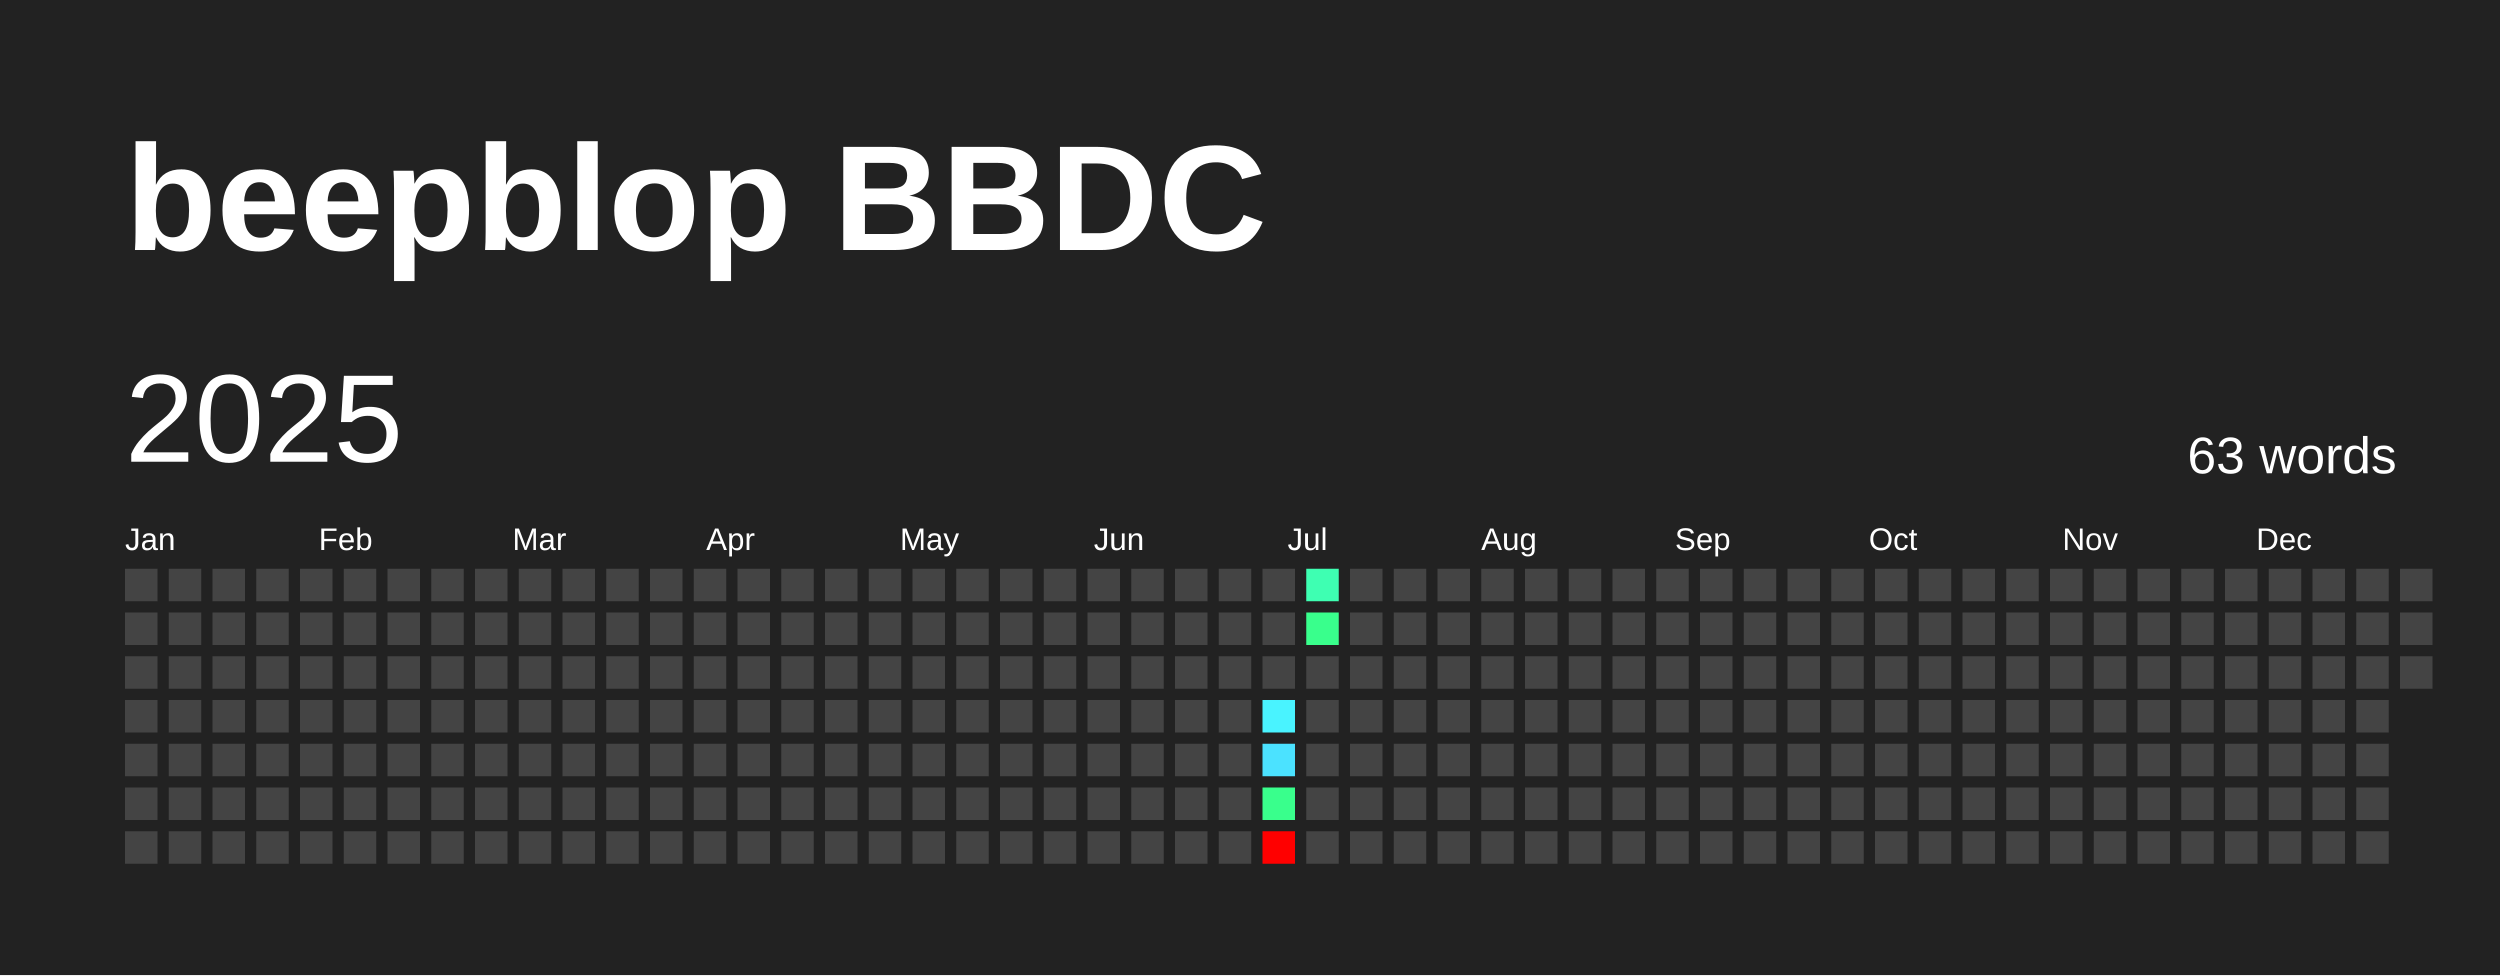
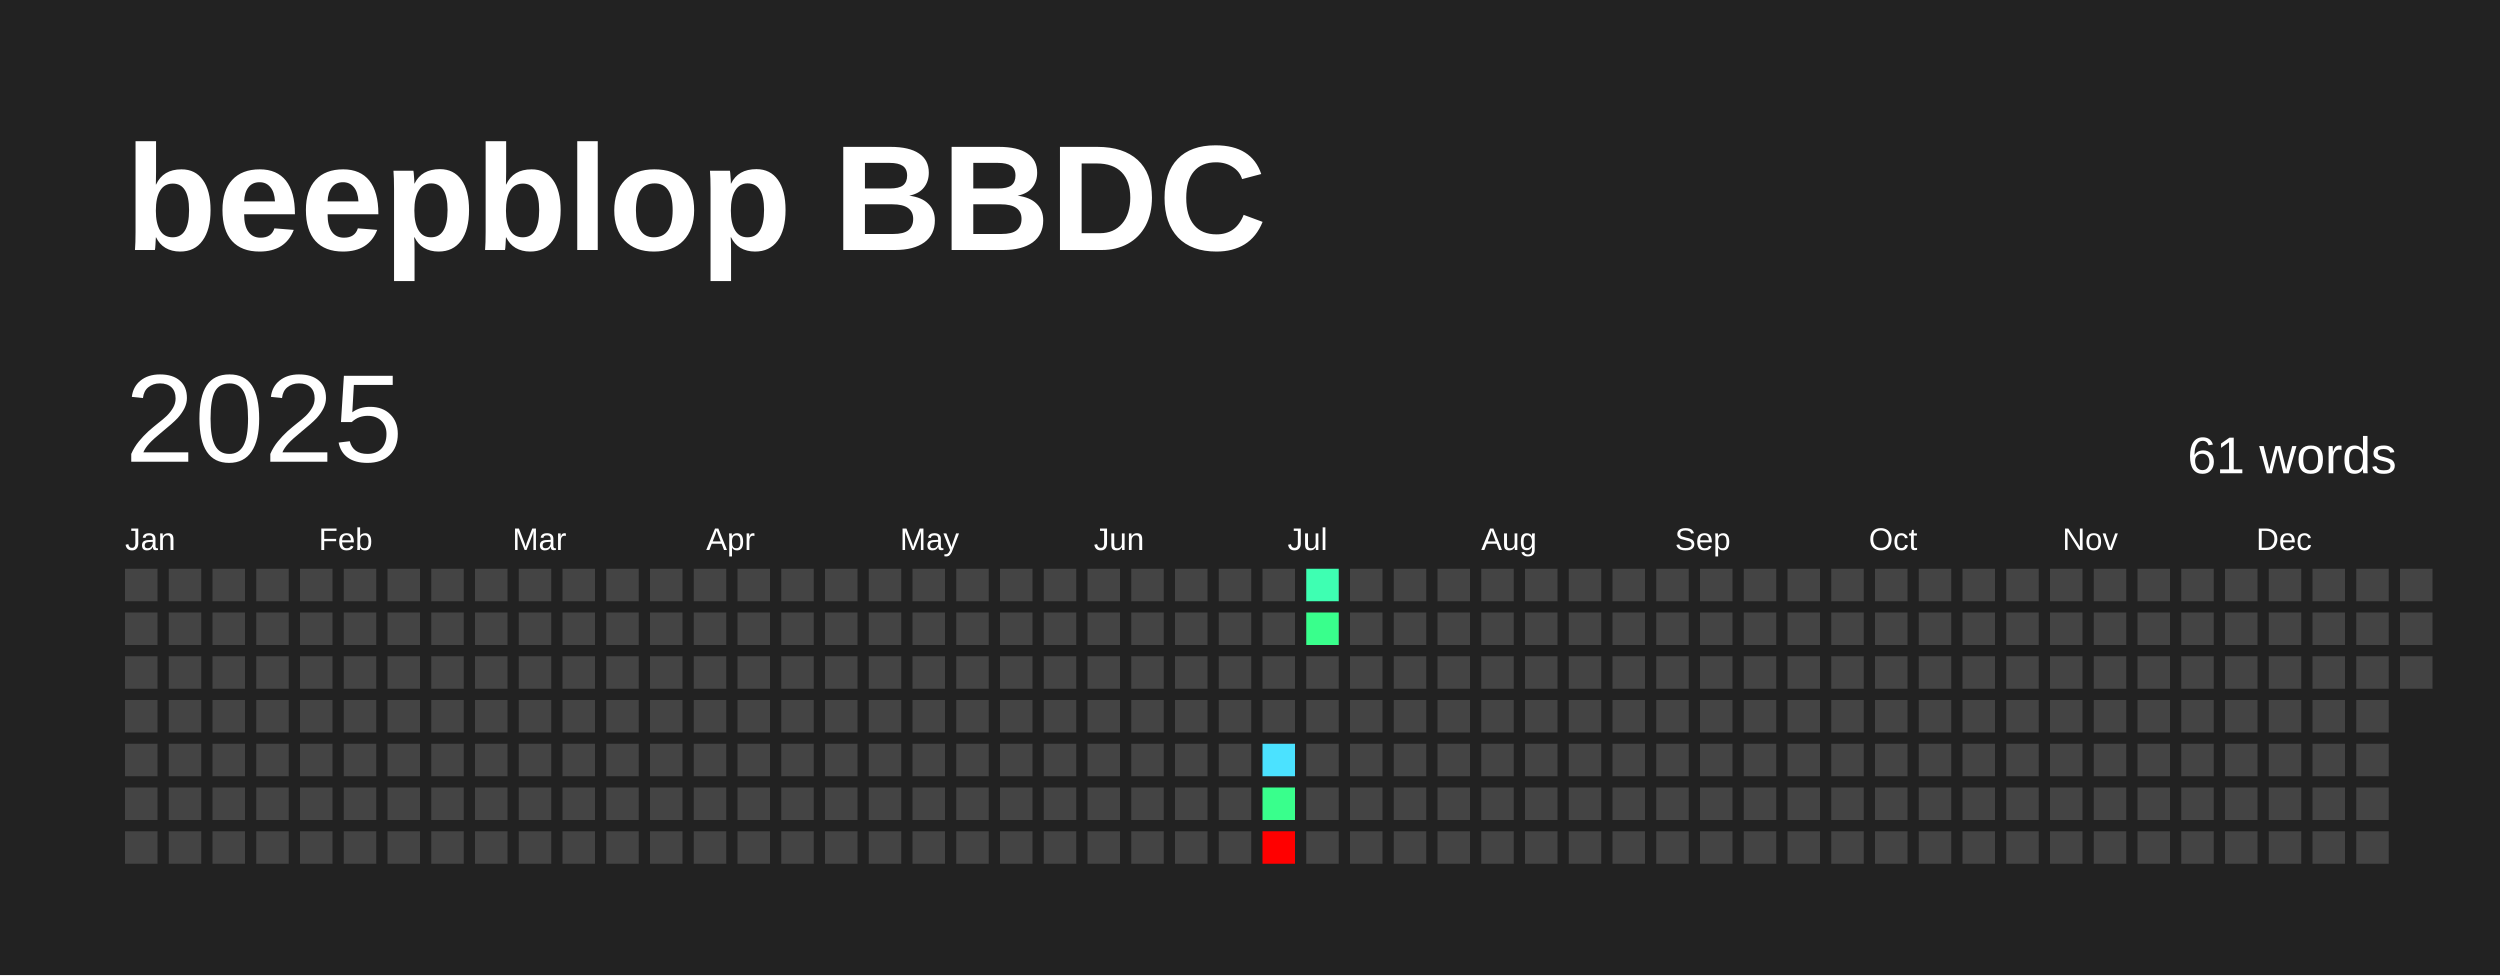
<svg xmlns="http://www.w3.org/2000/svg" baseProfile="full" height="78mm" version="1.1" viewBox="0,0,200,78" width="200mm">
  <defs />
  <rect fill="#222222" height="78" width="200" x="0" y="0" />
  <text fill="#FFFFFF" style="font-size:12px; font-family:Arial; font-weight:bold;" x="10" y="20">beepblop BBDC</text>
  <text dominant-baseline="hanging" fill="#FFFFFF" style="font-size:10.0px; font-family:Arial;" x="10" y="30">2025</text>
-   <text dominant-baseline="hanging" fill="#FFFFFF" style="font-size:4.125px; font-family:Arial;" x="175" y="35">63 words</text>
+   <text dominant-baseline="hanging" fill="#FFFFFF" style="font-size:4.125px; font-family:Arial;" x="175" y="35">61 words</text>
  <text fill="#FFFFFF" style="font-size:2.5px; font-family:Arial" x="10.0" y="44">Jan</text>
  <text fill="#FFFFFF" style="font-size:2.5px; font-family:Arial" x="25.5" y="44">Feb</text>
  <text fill="#FFFFFF" style="font-size:2.5px; font-family:Arial" x="41.0" y="44">Mar</text>
  <text fill="#FFFFFF" style="font-size:2.5px; font-family:Arial" x="56.5" y="44">Apr</text>
  <text fill="#FFFFFF" style="font-size:2.5px; font-family:Arial" x="72.0" y="44">May</text>
  <text fill="#FFFFFF" style="font-size:2.5px; font-family:Arial" x="87.5" y="44">Jun</text>
  <text fill="#FFFFFF" style="font-size:2.5px; font-family:Arial" x="103.0" y="44">Jul</text>
  <text fill="#FFFFFF" style="font-size:2.5px; font-family:Arial" x="118.5" y="44">Aug</text>
  <text fill="#FFFFFF" style="font-size:2.5px; font-family:Arial" x="134.0" y="44">Sep</text>
  <text fill="#FFFFFF" style="font-size:2.5px; font-family:Arial" x="149.5" y="44">Oct</text>
  <text fill="#FFFFFF" style="font-size:2.5px; font-family:Arial" x="165.0" y="44">Nov</text>
  <text fill="#FFFFFF" style="font-size:2.5px; font-family:Arial" x="180.5" y="44">Dec</text>
  <rect fill="#444444" height="2.6" width="2.6" x="10.0" y="45.5" />
  <rect fill="#444444" height="2.6" width="2.6" x="10.0" y="49.0" />
  <rect fill="#444444" height="2.6" width="2.6" x="10.0" y="52.5" />
  <rect fill="#444444" height="2.6" width="2.6" x="10.0" y="56.0" />
  <rect fill="#444444" height="2.6" width="2.6" x="10.0" y="59.5" />
  <rect fill="#444444" height="2.6" width="2.6" x="10.0" y="63.0" />
  <rect fill="#444444" height="2.6" width="2.6" x="10.0" y="66.5" />
  <rect fill="#444444" height="2.6" width="2.6" x="13.5" y="45.5" />
  <rect fill="#444444" height="2.6" width="2.6" x="13.5" y="49.0" />
  <rect fill="#444444" height="2.6" width="2.6" x="13.5" y="52.5" />
  <rect fill="#444444" height="2.6" width="2.6" x="13.5" y="56.0" />
  <rect fill="#444444" height="2.6" width="2.6" x="13.5" y="59.5" />
  <rect fill="#444444" height="2.6" width="2.6" x="13.5" y="63.0" />
  <rect fill="#444444" height="2.6" width="2.6" x="13.5" y="66.5" />
  <rect fill="#444444" height="2.6" width="2.6" x="17.0" y="45.5" />
  <rect fill="#444444" height="2.6" width="2.6" x="17.0" y="49.0" />
  <rect fill="#444444" height="2.6" width="2.6" x="17.0" y="52.5" />
  <rect fill="#444444" height="2.6" width="2.6" x="17.0" y="56.0" />
  <rect fill="#444444" height="2.6" width="2.6" x="17.0" y="59.5" />
  <rect fill="#444444" height="2.6" width="2.6" x="17.0" y="63.0" />
  <rect fill="#444444" height="2.6" width="2.6" x="17.0" y="66.5" />
  <rect fill="#444444" height="2.6" width="2.6" x="20.5" y="45.5" />
  <rect fill="#444444" height="2.6" width="2.6" x="20.5" y="49.0" />
  <rect fill="#444444" height="2.6" width="2.6" x="20.5" y="52.5" />
  <rect fill="#444444" height="2.6" width="2.6" x="20.5" y="56.0" />
  <rect fill="#444444" height="2.6" width="2.6" x="20.5" y="59.5" />
  <rect fill="#444444" height="2.6" width="2.6" x="20.5" y="63.0" />
  <rect fill="#444444" height="2.6" width="2.6" x="20.5" y="66.5" />
  <rect fill="#444444" height="2.6" width="2.6" x="24.0" y="45.5" />
  <rect fill="#444444" height="2.6" width="2.6" x="24.0" y="49.0" />
  <rect fill="#444444" height="2.6" width="2.6" x="24.0" y="52.5" />
  <rect fill="#444444" height="2.6" width="2.6" x="24.0" y="56.0" />
  <rect fill="#444444" height="2.6" width="2.6" x="24.0" y="59.5" />
  <rect fill="#444444" height="2.6" width="2.6" x="24.0" y="63.0" />
  <rect fill="#444444" height="2.6" width="2.6" x="24.0" y="66.5" />
  <rect fill="#444444" height="2.6" width="2.6" x="27.5" y="45.5" />
  <rect fill="#444444" height="2.6" width="2.6" x="27.5" y="49.0" />
  <rect fill="#444444" height="2.6" width="2.6" x="27.5" y="52.5" />
  <rect fill="#444444" height="2.6" width="2.6" x="27.5" y="56.0" />
  <rect fill="#444444" height="2.6" width="2.6" x="27.5" y="59.5" />
  <rect fill="#444444" height="2.6" width="2.6" x="27.5" y="63.0" />
  <rect fill="#444444" height="2.6" width="2.6" x="27.5" y="66.5" />
  <rect fill="#444444" height="2.6" width="2.6" x="31.0" y="45.5" />
  <rect fill="#444444" height="2.6" width="2.6" x="31.0" y="49.0" />
  <rect fill="#444444" height="2.6" width="2.6" x="31.0" y="52.5" />
  <rect fill="#444444" height="2.6" width="2.6" x="31.0" y="56.0" />
  <rect fill="#444444" height="2.6" width="2.6" x="31.0" y="59.5" />
  <rect fill="#444444" height="2.6" width="2.6" x="31.0" y="63.0" />
  <rect fill="#444444" height="2.6" width="2.6" x="31.0" y="66.5" />
  <rect fill="#444444" height="2.6" width="2.6" x="34.5" y="45.5" />
  <rect fill="#444444" height="2.6" width="2.6" x="34.5" y="49.0" />
  <rect fill="#444444" height="2.6" width="2.6" x="34.5" y="52.5" />
  <rect fill="#444444" height="2.6" width="2.6" x="34.5" y="56.0" />
  <rect fill="#444444" height="2.6" width="2.6" x="34.5" y="59.5" />
  <rect fill="#444444" height="2.6" width="2.6" x="34.5" y="63.0" />
  <rect fill="#444444" height="2.6" width="2.6" x="34.5" y="66.5" />
  <rect fill="#444444" height="2.6" width="2.6" x="38.0" y="45.5" />
  <rect fill="#444444" height="2.6" width="2.6" x="38.0" y="49.0" />
  <rect fill="#444444" height="2.6" width="2.6" x="38.0" y="52.5" />
  <rect fill="#444444" height="2.6" width="2.6" x="38.0" y="56.0" />
  <rect fill="#444444" height="2.6" width="2.6" x="38.0" y="59.5" />
  <rect fill="#444444" height="2.6" width="2.6" x="38.0" y="63.0" />
  <rect fill="#444444" height="2.6" width="2.6" x="38.0" y="66.5" />
  <rect fill="#444444" height="2.6" width="2.6" x="41.5" y="45.5" />
  <rect fill="#444444" height="2.6" width="2.6" x="41.5" y="49.0" />
  <rect fill="#444444" height="2.6" width="2.6" x="41.5" y="52.5" />
  <rect fill="#444444" height="2.6" width="2.6" x="41.5" y="56.0" />
  <rect fill="#444444" height="2.6" width="2.6" x="41.5" y="59.5" />
  <rect fill="#444444" height="2.6" width="2.6" x="41.5" y="63.0" />
  <rect fill="#444444" height="2.6" width="2.6" x="41.5" y="66.5" />
  <rect fill="#444444" height="2.6" width="2.6" x="45.0" y="45.5" />
  <rect fill="#444444" height="2.6" width="2.6" x="45.0" y="49.0" />
  <rect fill="#444444" height="2.6" width="2.6" x="45.0" y="52.5" />
  <rect fill="#444444" height="2.6" width="2.6" x="45.0" y="56.0" />
  <rect fill="#444444" height="2.6" width="2.6" x="45.0" y="59.5" />
  <rect fill="#444444" height="2.6" width="2.6" x="45.0" y="63.0" />
  <rect fill="#444444" height="2.6" width="2.6" x="45.0" y="66.5" />
  <rect fill="#444444" height="2.6" width="2.6" x="48.5" y="45.5" />
  <rect fill="#444444" height="2.6" width="2.6" x="48.5" y="49.0" />
  <rect fill="#444444" height="2.6" width="2.6" x="48.5" y="52.5" />
  <rect fill="#444444" height="2.6" width="2.6" x="48.5" y="56.0" />
  <rect fill="#444444" height="2.6" width="2.6" x="48.5" y="59.5" />
  <rect fill="#444444" height="2.6" width="2.6" x="48.5" y="63.0" />
  <rect fill="#444444" height="2.6" width="2.6" x="48.5" y="66.5" />
  <rect fill="#444444" height="2.6" width="2.6" x="52.0" y="45.5" />
  <rect fill="#444444" height="2.6" width="2.6" x="52.0" y="49.0" />
  <rect fill="#444444" height="2.6" width="2.6" x="52.0" y="52.5" />
  <rect fill="#444444" height="2.6" width="2.6" x="52.0" y="56.0" />
  <rect fill="#444444" height="2.6" width="2.6" x="52.0" y="59.5" />
  <rect fill="#444444" height="2.6" width="2.6" x="52.0" y="63.0" />
  <rect fill="#444444" height="2.6" width="2.6" x="52.0" y="66.5" />
  <rect fill="#444444" height="2.6" width="2.6" x="55.5" y="45.5" />
  <rect fill="#444444" height="2.6" width="2.6" x="55.5" y="49.0" />
  <rect fill="#444444" height="2.6" width="2.6" x="55.5" y="52.5" />
  <rect fill="#444444" height="2.6" width="2.6" x="55.5" y="56.0" />
  <rect fill="#444444" height="2.6" width="2.6" x="55.5" y="59.5" />
  <rect fill="#444444" height="2.6" width="2.6" x="55.5" y="63.0" />
  <rect fill="#444444" height="2.6" width="2.6" x="55.5" y="66.5" />
  <rect fill="#444444" height="2.6" width="2.6" x="59.0" y="45.5" />
  <rect fill="#444444" height="2.6" width="2.6" x="59.0" y="49.0" />
  <rect fill="#444444" height="2.6" width="2.6" x="59.0" y="52.5" />
  <rect fill="#444444" height="2.6" width="2.6" x="59.0" y="56.0" />
  <rect fill="#444444" height="2.6" width="2.6" x="59.0" y="59.5" />
  <rect fill="#444444" height="2.6" width="2.6" x="59.0" y="63.0" />
  <rect fill="#444444" height="2.6" width="2.6" x="59.0" y="66.5" />
  <rect fill="#444444" height="2.6" width="2.6" x="62.5" y="45.5" />
  <rect fill="#444444" height="2.6" width="2.6" x="62.5" y="49.0" />
  <rect fill="#444444" height="2.6" width="2.6" x="62.5" y="52.5" />
  <rect fill="#444444" height="2.6" width="2.6" x="62.5" y="56.0" />
  <rect fill="#444444" height="2.6" width="2.6" x="62.5" y="59.5" />
  <rect fill="#444444" height="2.6" width="2.6" x="62.5" y="63.0" />
  <rect fill="#444444" height="2.6" width="2.6" x="62.5" y="66.5" />
  <rect fill="#444444" height="2.6" width="2.6" x="66.0" y="45.5" />
  <rect fill="#444444" height="2.6" width="2.6" x="66.0" y="49.0" />
  <rect fill="#444444" height="2.6" width="2.6" x="66.0" y="52.5" />
  <rect fill="#444444" height="2.6" width="2.6" x="66.0" y="56.0" />
  <rect fill="#444444" height="2.6" width="2.6" x="66.0" y="59.5" />
  <rect fill="#444444" height="2.6" width="2.6" x="66.0" y="63.0" />
  <rect fill="#444444" height="2.6" width="2.6" x="66.0" y="66.5" />
  <rect fill="#444444" height="2.6" width="2.6" x="69.5" y="45.5" />
  <rect fill="#444444" height="2.6" width="2.6" x="69.5" y="49.0" />
  <rect fill="#444444" height="2.6" width="2.6" x="69.5" y="52.5" />
  <rect fill="#444444" height="2.6" width="2.6" x="69.5" y="56.0" />
  <rect fill="#444444" height="2.6" width="2.6" x="69.5" y="59.5" />
  <rect fill="#444444" height="2.6" width="2.6" x="69.5" y="63.0" />
  <rect fill="#444444" height="2.6" width="2.6" x="69.5" y="66.5" />
  <rect fill="#444444" height="2.6" width="2.6" x="73.0" y="45.5" />
  <rect fill="#444444" height="2.6" width="2.6" x="73.0" y="49.0" />
  <rect fill="#444444" height="2.6" width="2.6" x="73.0" y="52.5" />
  <rect fill="#444444" height="2.6" width="2.6" x="73.0" y="56.0" />
  <rect fill="#444444" height="2.6" width="2.6" x="73.0" y="59.5" />
  <rect fill="#444444" height="2.6" width="2.6" x="73.0" y="63.0" />
  <rect fill="#444444" height="2.6" width="2.6" x="73.0" y="66.5" />
  <rect fill="#444444" height="2.6" width="2.6" x="76.5" y="45.5" />
  <rect fill="#444444" height="2.6" width="2.6" x="76.5" y="49.0" />
  <rect fill="#444444" height="2.6" width="2.6" x="76.5" y="52.5" />
  <rect fill="#444444" height="2.6" width="2.6" x="76.5" y="56.0" />
  <rect fill="#444444" height="2.6" width="2.6" x="76.5" y="59.5" />
  <rect fill="#444444" height="2.6" width="2.6" x="76.5" y="63.0" />
  <rect fill="#444444" height="2.6" width="2.6" x="76.5" y="66.5" />
  <rect fill="#444444" height="2.6" width="2.6" x="80.0" y="45.5" />
  <rect fill="#444444" height="2.6" width="2.6" x="80.0" y="49.0" />
  <rect fill="#444444" height="2.6" width="2.6" x="80.0" y="52.5" />
  <rect fill="#444444" height="2.6" width="2.6" x="80.0" y="56.0" />
  <rect fill="#444444" height="2.6" width="2.6" x="80.0" y="59.5" />
  <rect fill="#444444" height="2.6" width="2.6" x="80.0" y="63.0" />
  <rect fill="#444444" height="2.6" width="2.6" x="80.0" y="66.5" />
  <rect fill="#444444" height="2.6" width="2.6" x="83.5" y="45.5" />
  <rect fill="#444444" height="2.6" width="2.6" x="83.5" y="49.0" />
  <rect fill="#444444" height="2.6" width="2.6" x="83.5" y="52.5" />
  <rect fill="#444444" height="2.6" width="2.6" x="83.5" y="56.0" />
  <rect fill="#444444" height="2.6" width="2.6" x="83.5" y="59.5" />
  <rect fill="#444444" height="2.6" width="2.6" x="83.5" y="63.0" />
  <rect fill="#444444" height="2.6" width="2.6" x="83.5" y="66.5" />
  <rect fill="#444444" height="2.6" width="2.6" x="87.0" y="45.5" />
  <rect fill="#444444" height="2.6" width="2.6" x="87.0" y="49.0" />
  <rect fill="#444444" height="2.6" width="2.6" x="87.0" y="52.5" />
  <rect fill="#444444" height="2.6" width="2.6" x="87.0" y="56.0" />
  <rect fill="#444444" height="2.6" width="2.6" x="87.0" y="59.5" />
  <rect fill="#444444" height="2.6" width="2.6" x="87.0" y="63.0" />
  <rect fill="#444444" height="2.6" width="2.6" x="87.0" y="66.5" />
  <rect fill="#444444" height="2.6" width="2.6" x="90.5" y="45.5" />
  <rect fill="#444444" height="2.6" width="2.6" x="90.5" y="49.0" />
  <rect fill="#444444" height="2.6" width="2.6" x="90.5" y="52.5" />
  <rect fill="#444444" height="2.6" width="2.6" x="90.5" y="56.0" />
  <rect fill="#444444" height="2.6" width="2.6" x="90.5" y="59.5" />
  <rect fill="#444444" height="2.6" width="2.6" x="90.5" y="63.0" />
  <rect fill="#444444" height="2.6" width="2.6" x="90.5" y="66.5" />
  <rect fill="#444444" height="2.6" width="2.6" x="94.0" y="45.5" />
  <rect fill="#444444" height="2.6" width="2.6" x="94.0" y="49.0" />
  <rect fill="#444444" height="2.6" width="2.6" x="94.0" y="52.5" />
  <rect fill="#444444" height="2.6" width="2.6" x="94.0" y="56.0" />
  <rect fill="#444444" height="2.6" width="2.6" x="94.0" y="59.5" />
  <rect fill="#444444" height="2.6" width="2.6" x="94.0" y="63.0" />
  <rect fill="#444444" height="2.6" width="2.6" x="94.0" y="66.5" />
  <rect fill="#444444" height="2.6" width="2.6" x="97.5" y="45.5" />
  <rect fill="#444444" height="2.6" width="2.6" x="97.5" y="49.0" />
  <rect fill="#444444" height="2.6" width="2.6" x="97.5" y="52.5" />
  <rect fill="#444444" height="2.6" width="2.6" x="97.5" y="56.0" />
  <rect fill="#444444" height="2.6" width="2.6" x="97.5" y="59.5" />
  <rect fill="#444444" height="2.6" width="2.6" x="97.5" y="63.0" />
  <rect fill="#444444" height="2.6" width="2.6" x="97.5" y="66.5" />
  <rect fill="#444444" height="2.6" width="2.6" x="101.0" y="45.5" />
  <rect fill="#444444" height="2.6" width="2.6" x="101.0" y="49.0" />
  <rect fill="#444444" height="2.6" width="2.6" x="101.0" y="52.5" />
-   <rect fill="#49f3ff" height="2.6" width="2.6" x="101.0" y="56.0" />
+   <rect fill="#444444" height="2.6" width="2.6" x="101.0" y="56.0" />
  <rect fill="#4be2ff" height="2.6" width="2.6" x="101.0" y="59.5" />
  <rect fill="#39ff8c" height="2.6" width="2.6" x="101.0" y="63.0" />
  <rect fill="red" height="2.6" width="2.6" x="101.0" y="66.5" />
  <rect fill="#3effb2" height="2.6" width="2.6" x="104.5" y="45.5" />
  <rect fill="#39ff8c" height="2.6" width="2.6" x="104.5" y="49.0" />
  <rect fill="#444444" height="2.6" width="2.6" x="104.5" y="52.5" />
  <rect fill="#444444" height="2.6" width="2.6" x="104.5" y="56.0" />
  <rect fill="#444444" height="2.6" width="2.6" x="104.5" y="59.5" />
  <rect fill="#444444" height="2.6" width="2.6" x="104.5" y="63.0" />
  <rect fill="#444444" height="2.6" width="2.6" x="104.5" y="66.5" />
  <rect fill="#444444" height="2.6" width="2.6" x="108.0" y="45.5" />
  <rect fill="#444444" height="2.6" width="2.6" x="108.0" y="49.0" />
  <rect fill="#444444" height="2.6" width="2.6" x="108.0" y="52.5" />
  <rect fill="#444444" height="2.6" width="2.6" x="108.0" y="56.0" />
  <rect fill="#444444" height="2.6" width="2.6" x="108.0" y="59.5" />
  <rect fill="#444444" height="2.6" width="2.6" x="108.0" y="63.0" />
  <rect fill="#444444" height="2.6" width="2.6" x="108.0" y="66.5" />
  <rect fill="#444444" height="2.6" width="2.6" x="111.5" y="45.5" />
  <rect fill="#444444" height="2.6" width="2.6" x="111.5" y="49.0" />
  <rect fill="#444444" height="2.6" width="2.6" x="111.5" y="52.5" />
  <rect fill="#444444" height="2.6" width="2.6" x="111.5" y="56.0" />
  <rect fill="#444444" height="2.6" width="2.6" x="111.5" y="59.5" />
  <rect fill="#444444" height="2.6" width="2.6" x="111.5" y="63.0" />
  <rect fill="#444444" height="2.6" width="2.6" x="111.5" y="66.5" />
  <rect fill="#444444" height="2.6" width="2.6" x="115.0" y="45.5" />
  <rect fill="#444444" height="2.6" width="2.6" x="115.0" y="49.0" />
  <rect fill="#444444" height="2.6" width="2.6" x="115.0" y="52.5" />
  <rect fill="#444444" height="2.6" width="2.6" x="115.0" y="56.0" />
  <rect fill="#444444" height="2.6" width="2.6" x="115.0" y="59.5" />
  <rect fill="#444444" height="2.6" width="2.6" x="115.0" y="63.0" />
  <rect fill="#444444" height="2.6" width="2.6" x="115.0" y="66.5" />
  <rect fill="#444444" height="2.6" width="2.6" x="118.5" y="45.5" />
  <rect fill="#444444" height="2.6" width="2.6" x="118.5" y="49.0" />
  <rect fill="#444444" height="2.6" width="2.6" x="118.5" y="52.5" />
  <rect fill="#444444" height="2.6" width="2.6" x="118.5" y="56.0" />
  <rect fill="#444444" height="2.6" width="2.6" x="118.5" y="59.5" />
  <rect fill="#444444" height="2.6" width="2.6" x="118.5" y="63.0" />
  <rect fill="#444444" height="2.6" width="2.6" x="118.5" y="66.5" />
  <rect fill="#444444" height="2.6" width="2.6" x="122.0" y="45.5" />
  <rect fill="#444444" height="2.6" width="2.6" x="122.0" y="49.0" />
  <rect fill="#444444" height="2.6" width="2.6" x="122.0" y="52.5" />
  <rect fill="#444444" height="2.6" width="2.6" x="122.0" y="56.0" />
  <rect fill="#444444" height="2.6" width="2.6" x="122.0" y="59.5" />
  <rect fill="#444444" height="2.6" width="2.6" x="122.0" y="63.0" />
  <rect fill="#444444" height="2.6" width="2.6" x="122.0" y="66.5" />
  <rect fill="#444444" height="2.6" width="2.6" x="125.5" y="45.5" />
  <rect fill="#444444" height="2.6" width="2.6" x="125.5" y="49.0" />
  <rect fill="#444444" height="2.6" width="2.6" x="125.5" y="52.5" />
  <rect fill="#444444" height="2.6" width="2.6" x="125.5" y="56.0" />
  <rect fill="#444444" height="2.6" width="2.6" x="125.5" y="59.5" />
  <rect fill="#444444" height="2.6" width="2.6" x="125.5" y="63.0" />
  <rect fill="#444444" height="2.6" width="2.6" x="125.5" y="66.5" />
  <rect fill="#444444" height="2.6" width="2.6" x="129.0" y="45.5" />
  <rect fill="#444444" height="2.6" width="2.6" x="129.0" y="49.0" />
  <rect fill="#444444" height="2.6" width="2.6" x="129.0" y="52.5" />
  <rect fill="#444444" height="2.6" width="2.6" x="129.0" y="56.0" />
  <rect fill="#444444" height="2.6" width="2.6" x="129.0" y="59.5" />
  <rect fill="#444444" height="2.6" width="2.6" x="129.0" y="63.0" />
  <rect fill="#444444" height="2.6" width="2.6" x="129.0" y="66.5" />
  <rect fill="#444444" height="2.6" width="2.6" x="132.5" y="45.5" />
  <rect fill="#444444" height="2.6" width="2.6" x="132.5" y="49.0" />
  <rect fill="#444444" height="2.6" width="2.6" x="132.5" y="52.5" />
  <rect fill="#444444" height="2.6" width="2.6" x="132.5" y="56.0" />
  <rect fill="#444444" height="2.6" width="2.6" x="132.5" y="59.5" />
  <rect fill="#444444" height="2.6" width="2.6" x="132.5" y="63.0" />
  <rect fill="#444444" height="2.6" width="2.6" x="132.5" y="66.5" />
  <rect fill="#444444" height="2.6" width="2.6" x="136.0" y="45.5" />
  <rect fill="#444444" height="2.6" width="2.6" x="136.0" y="49.0" />
  <rect fill="#444444" height="2.6" width="2.6" x="136.0" y="52.5" />
  <rect fill="#444444" height="2.6" width="2.6" x="136.0" y="56.0" />
  <rect fill="#444444" height="2.6" width="2.6" x="136.0" y="59.5" />
  <rect fill="#444444" height="2.6" width="2.6" x="136.0" y="63.0" />
  <rect fill="#444444" height="2.6" width="2.6" x="136.0" y="66.5" />
  <rect fill="#444444" height="2.6" width="2.6" x="139.5" y="45.5" />
  <rect fill="#444444" height="2.6" width="2.6" x="139.5" y="49.0" />
  <rect fill="#444444" height="2.6" width="2.6" x="139.5" y="52.5" />
  <rect fill="#444444" height="2.6" width="2.6" x="139.5" y="56.0" />
  <rect fill="#444444" height="2.6" width="2.6" x="139.5" y="59.5" />
  <rect fill="#444444" height="2.6" width="2.6" x="139.5" y="63.0" />
  <rect fill="#444444" height="2.6" width="2.6" x="139.5" y="66.5" />
  <rect fill="#444444" height="2.6" width="2.6" x="143.0" y="45.5" />
  <rect fill="#444444" height="2.6" width="2.6" x="143.0" y="49.0" />
  <rect fill="#444444" height="2.6" width="2.6" x="143.0" y="52.5" />
  <rect fill="#444444" height="2.6" width="2.6" x="143.0" y="56.0" />
  <rect fill="#444444" height="2.6" width="2.6" x="143.0" y="59.5" />
  <rect fill="#444444" height="2.6" width="2.6" x="143.0" y="63.0" />
  <rect fill="#444444" height="2.6" width="2.6" x="143.0" y="66.5" />
  <rect fill="#444444" height="2.6" width="2.6" x="146.5" y="45.5" />
  <rect fill="#444444" height="2.6" width="2.6" x="146.5" y="49.0" />
  <rect fill="#444444" height="2.6" width="2.6" x="146.5" y="52.5" />
  <rect fill="#444444" height="2.6" width="2.6" x="146.5" y="56.0" />
  <rect fill="#444444" height="2.6" width="2.6" x="146.5" y="59.5" />
  <rect fill="#444444" height="2.6" width="2.6" x="146.5" y="63.0" />
  <rect fill="#444444" height="2.6" width="2.6" x="146.5" y="66.5" />
  <rect fill="#444444" height="2.6" width="2.6" x="150.0" y="45.5" />
  <rect fill="#444444" height="2.6" width="2.6" x="150.0" y="49.0" />
  <rect fill="#444444" height="2.6" width="2.6" x="150.0" y="52.5" />
  <rect fill="#444444" height="2.6" width="2.6" x="150.0" y="56.0" />
  <rect fill="#444444" height="2.6" width="2.6" x="150.0" y="59.5" />
  <rect fill="#444444" height="2.6" width="2.6" x="150.0" y="63.0" />
  <rect fill="#444444" height="2.6" width="2.6" x="150.0" y="66.5" />
  <rect fill="#444444" height="2.6" width="2.6" x="153.5" y="45.5" />
  <rect fill="#444444" height="2.6" width="2.6" x="153.5" y="49.0" />
  <rect fill="#444444" height="2.6" width="2.6" x="153.5" y="52.5" />
  <rect fill="#444444" height="2.6" width="2.6" x="153.5" y="56.0" />
  <rect fill="#444444" height="2.6" width="2.6" x="153.5" y="59.5" />
  <rect fill="#444444" height="2.6" width="2.6" x="153.5" y="63.0" />
  <rect fill="#444444" height="2.6" width="2.6" x="153.5" y="66.5" />
  <rect fill="#444444" height="2.6" width="2.6" x="157.0" y="45.5" />
  <rect fill="#444444" height="2.6" width="2.6" x="157.0" y="49.0" />
  <rect fill="#444444" height="2.6" width="2.6" x="157.0" y="52.5" />
  <rect fill="#444444" height="2.6" width="2.6" x="157.0" y="56.0" />
  <rect fill="#444444" height="2.6" width="2.6" x="157.0" y="59.5" />
  <rect fill="#444444" height="2.6" width="2.6" x="157.0" y="63.0" />
  <rect fill="#444444" height="2.6" width="2.6" x="157.0" y="66.5" />
  <rect fill="#444444" height="2.6" width="2.6" x="160.5" y="45.5" />
  <rect fill="#444444" height="2.6" width="2.6" x="160.5" y="49.0" />
  <rect fill="#444444" height="2.6" width="2.6" x="160.5" y="52.5" />
  <rect fill="#444444" height="2.6" width="2.6" x="160.5" y="56.0" />
  <rect fill="#444444" height="2.6" width="2.6" x="160.5" y="59.5" />
  <rect fill="#444444" height="2.6" width="2.6" x="160.5" y="63.0" />
  <rect fill="#444444" height="2.6" width="2.6" x="160.5" y="66.5" />
  <rect fill="#444444" height="2.6" width="2.6" x="164.0" y="45.5" />
  <rect fill="#444444" height="2.6" width="2.6" x="164.0" y="49.0" />
  <rect fill="#444444" height="2.6" width="2.6" x="164.0" y="52.5" />
  <rect fill="#444444" height="2.6" width="2.6" x="164.0" y="56.0" />
  <rect fill="#444444" height="2.6" width="2.6" x="164.0" y="59.5" />
  <rect fill="#444444" height="2.6" width="2.6" x="164.0" y="63.0" />
  <rect fill="#444444" height="2.6" width="2.6" x="164.0" y="66.5" />
  <rect fill="#444444" height="2.6" width="2.6" x="167.5" y="45.5" />
  <rect fill="#444444" height="2.6" width="2.6" x="167.5" y="49.0" />
  <rect fill="#444444" height="2.6" width="2.6" x="167.5" y="52.5" />
  <rect fill="#444444" height="2.6" width="2.6" x="167.5" y="56.0" />
  <rect fill="#444444" height="2.6" width="2.6" x="167.5" y="59.5" />
  <rect fill="#444444" height="2.6" width="2.6" x="167.5" y="63.0" />
  <rect fill="#444444" height="2.6" width="2.6" x="167.5" y="66.5" />
  <rect fill="#444444" height="2.6" width="2.6" x="171.0" y="45.5" />
  <rect fill="#444444" height="2.6" width="2.6" x="171.0" y="49.0" />
  <rect fill="#444444" height="2.6" width="2.6" x="171.0" y="52.5" />
  <rect fill="#444444" height="2.6" width="2.6" x="171.0" y="56.0" />
  <rect fill="#444444" height="2.6" width="2.6" x="171.0" y="59.5" />
  <rect fill="#444444" height="2.6" width="2.6" x="171.0" y="63.0" />
  <rect fill="#444444" height="2.6" width="2.6" x="171.0" y="66.5" />
  <rect fill="#444444" height="2.6" width="2.6" x="174.5" y="45.5" />
  <rect fill="#444444" height="2.6" width="2.6" x="174.5" y="49.0" />
  <rect fill="#444444" height="2.6" width="2.6" x="174.5" y="52.5" />
  <rect fill="#444444" height="2.6" width="2.6" x="174.5" y="56.0" />
  <rect fill="#444444" height="2.6" width="2.6" x="174.5" y="59.5" />
  <rect fill="#444444" height="2.6" width="2.6" x="174.5" y="63.0" />
  <rect fill="#444444" height="2.6" width="2.6" x="174.5" y="66.5" />
  <rect fill="#444444" height="2.6" width="2.6" x="178.0" y="45.5" />
  <rect fill="#444444" height="2.6" width="2.6" x="178.0" y="49.0" />
  <rect fill="#444444" height="2.6" width="2.6" x="178.0" y="52.5" />
  <rect fill="#444444" height="2.6" width="2.6" x="178.0" y="56.0" />
  <rect fill="#444444" height="2.6" width="2.6" x="178.0" y="59.5" />
  <rect fill="#444444" height="2.6" width="2.6" x="178.0" y="63.0" />
  <rect fill="#444444" height="2.6" width="2.6" x="178.0" y="66.5" />
  <rect fill="#444444" height="2.6" width="2.6" x="181.5" y="45.5" />
  <rect fill="#444444" height="2.6" width="2.6" x="181.5" y="49.0" />
  <rect fill="#444444" height="2.6" width="2.6" x="181.5" y="52.5" />
  <rect fill="#444444" height="2.6" width="2.6" x="181.5" y="56.0" />
  <rect fill="#444444" height="2.6" width="2.6" x="181.5" y="59.5" />
  <rect fill="#444444" height="2.6" width="2.6" x="181.5" y="63.0" />
  <rect fill="#444444" height="2.6" width="2.6" x="181.5" y="66.5" />
  <rect fill="#444444" height="2.6" width="2.6" x="185.0" y="45.5" />
  <rect fill="#444444" height="2.6" width="2.6" x="185.0" y="49.0" />
  <rect fill="#444444" height="2.6" width="2.6" x="185.0" y="52.5" />
  <rect fill="#444444" height="2.6" width="2.6" x="185.0" y="56.0" />
  <rect fill="#444444" height="2.6" width="2.6" x="185.0" y="59.5" />
  <rect fill="#444444" height="2.6" width="2.6" x="185.0" y="63.0" />
  <rect fill="#444444" height="2.6" width="2.6" x="185.0" y="66.5" />
  <rect fill="#444444" height="2.6" width="2.6" x="188.5" y="45.5" />
  <rect fill="#444444" height="2.6" width="2.6" x="188.5" y="49.0" />
  <rect fill="#444444" height="2.6" width="2.6" x="188.5" y="52.5" />
  <rect fill="#444444" height="2.6" width="2.6" x="188.5" y="56.0" />
  <rect fill="#444444" height="2.6" width="2.6" x="188.5" y="59.5" />
  <rect fill="#444444" height="2.6" width="2.6" x="188.5" y="63.0" />
  <rect fill="#444444" height="2.6" width="2.6" x="188.5" y="66.5" />
  <rect fill="#444444" height="2.6" width="2.6" x="192.0" y="45.5" />
  <rect fill="#444444" height="2.6" width="2.6" x="192.0" y="49.0" />
  <rect fill="#444444" height="2.6" width="2.6" x="192.0" y="52.5" />
</svg>
